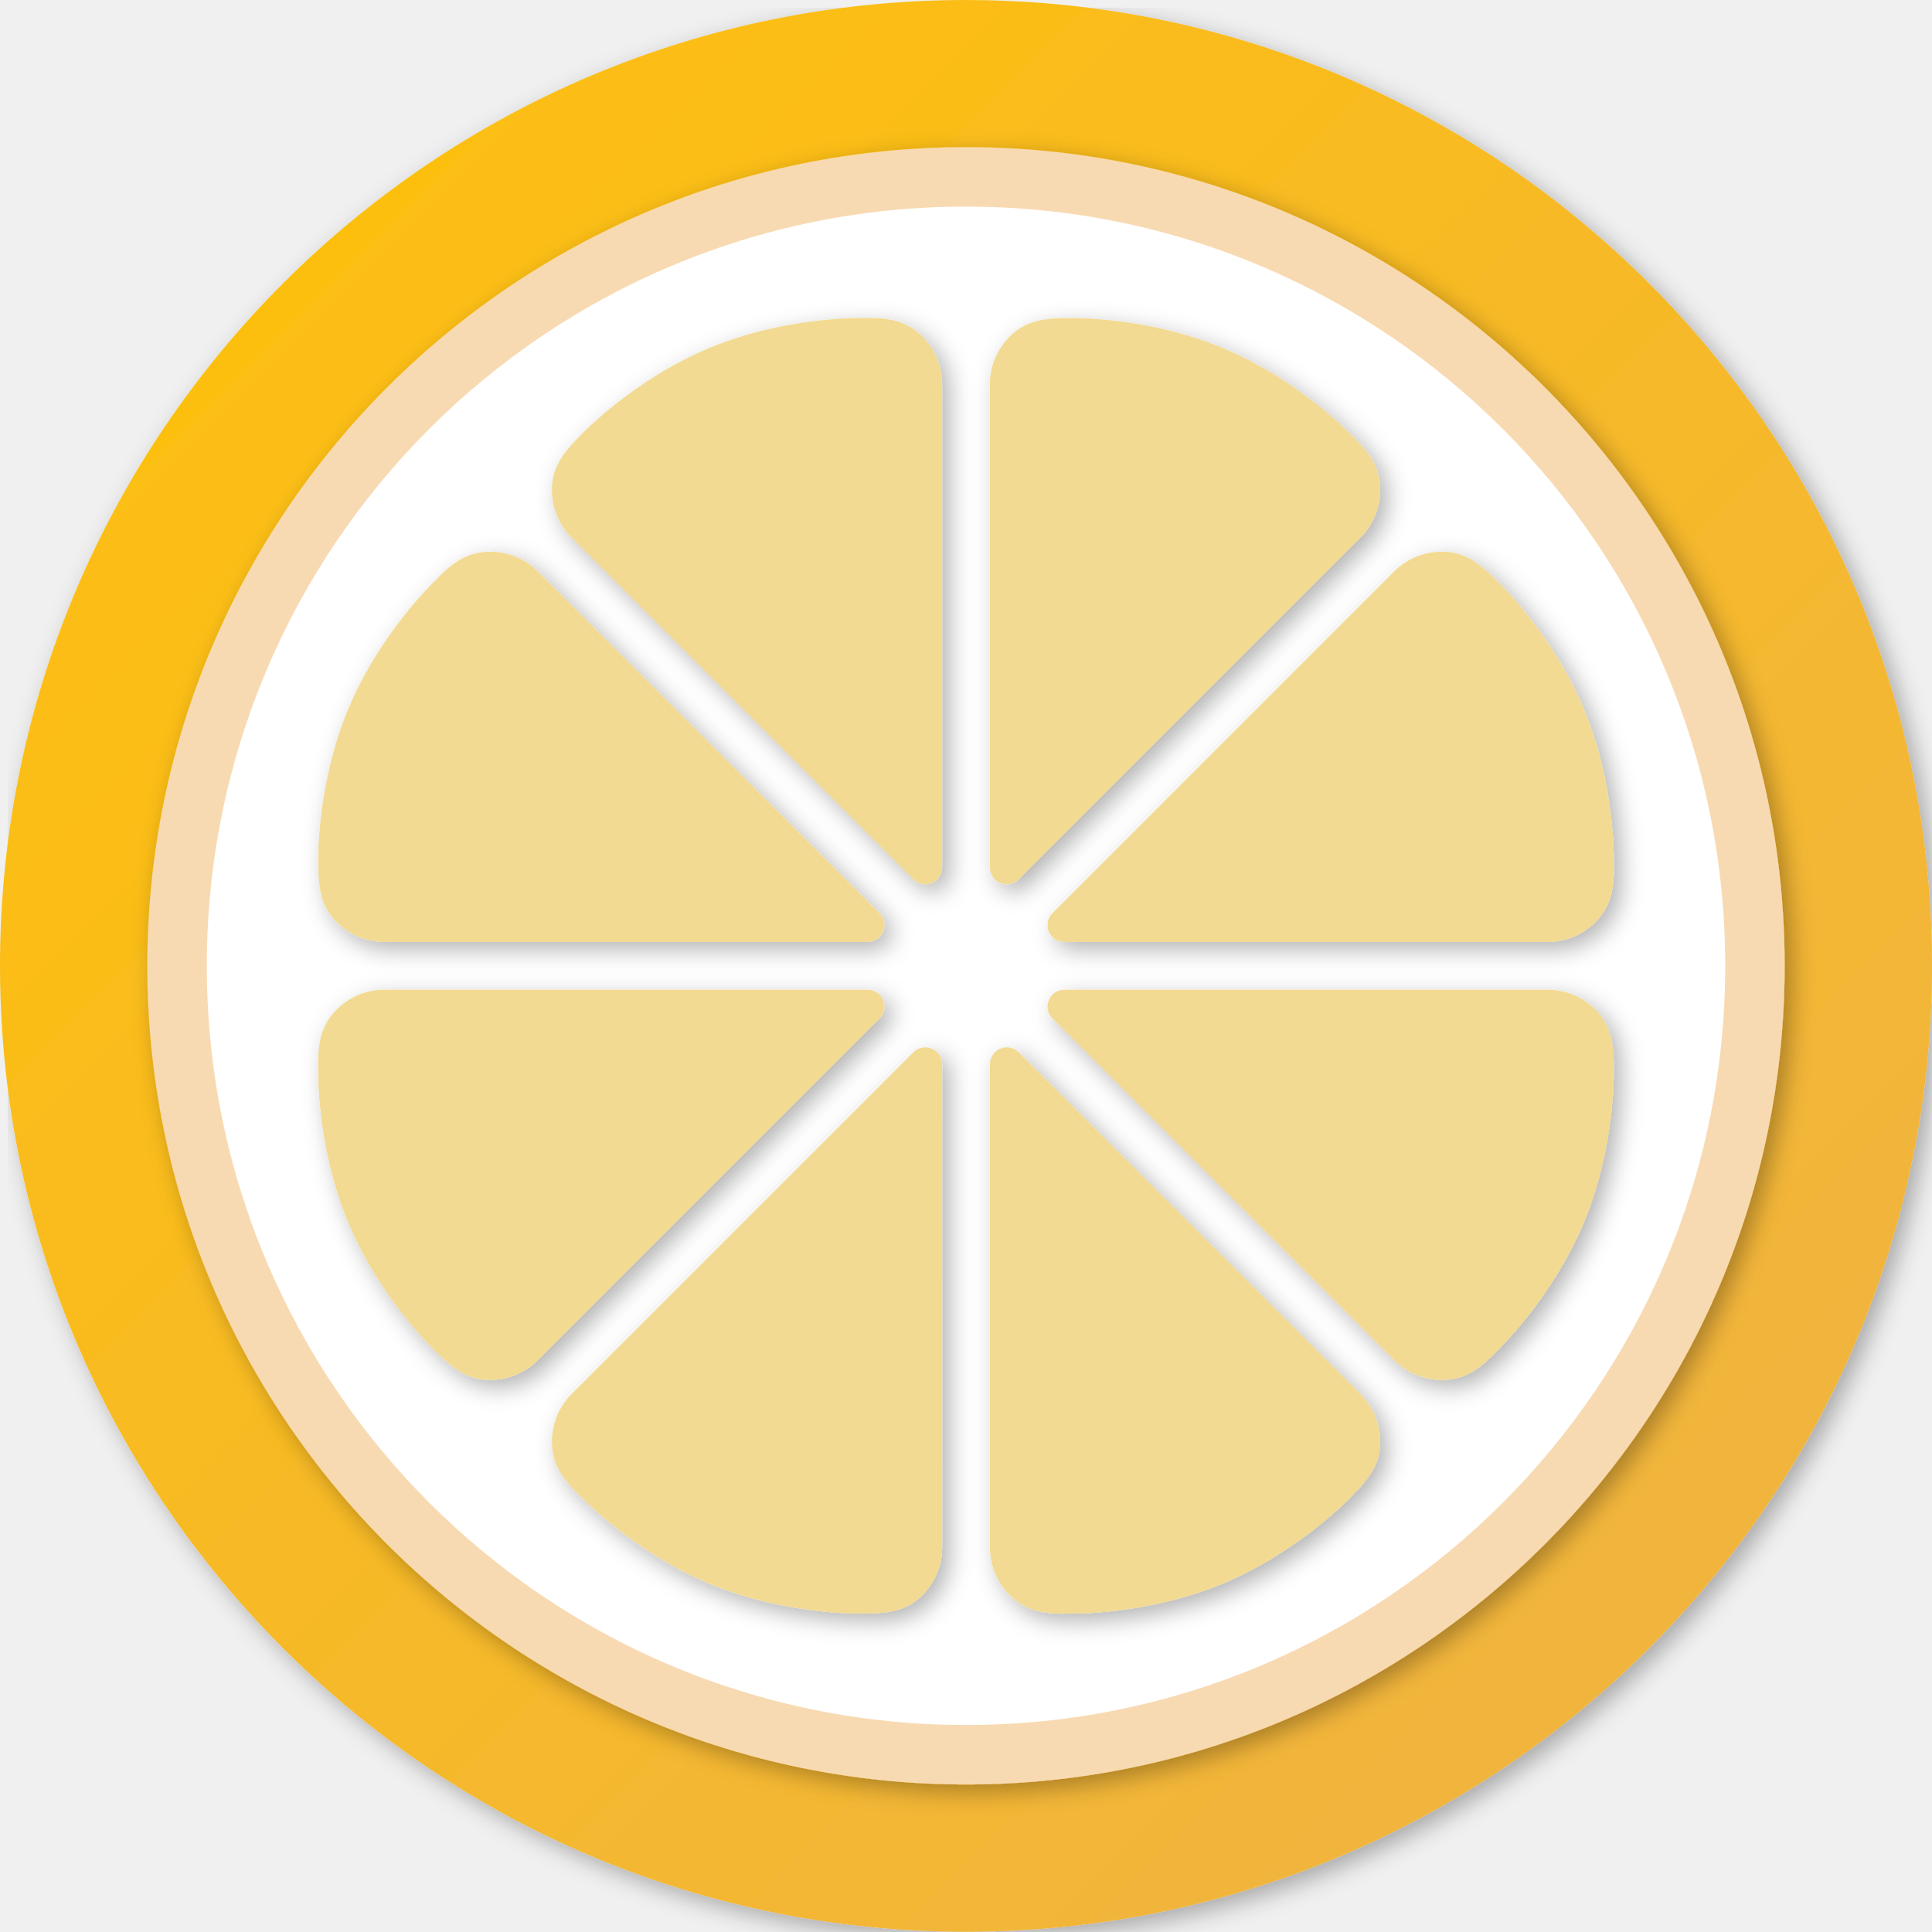
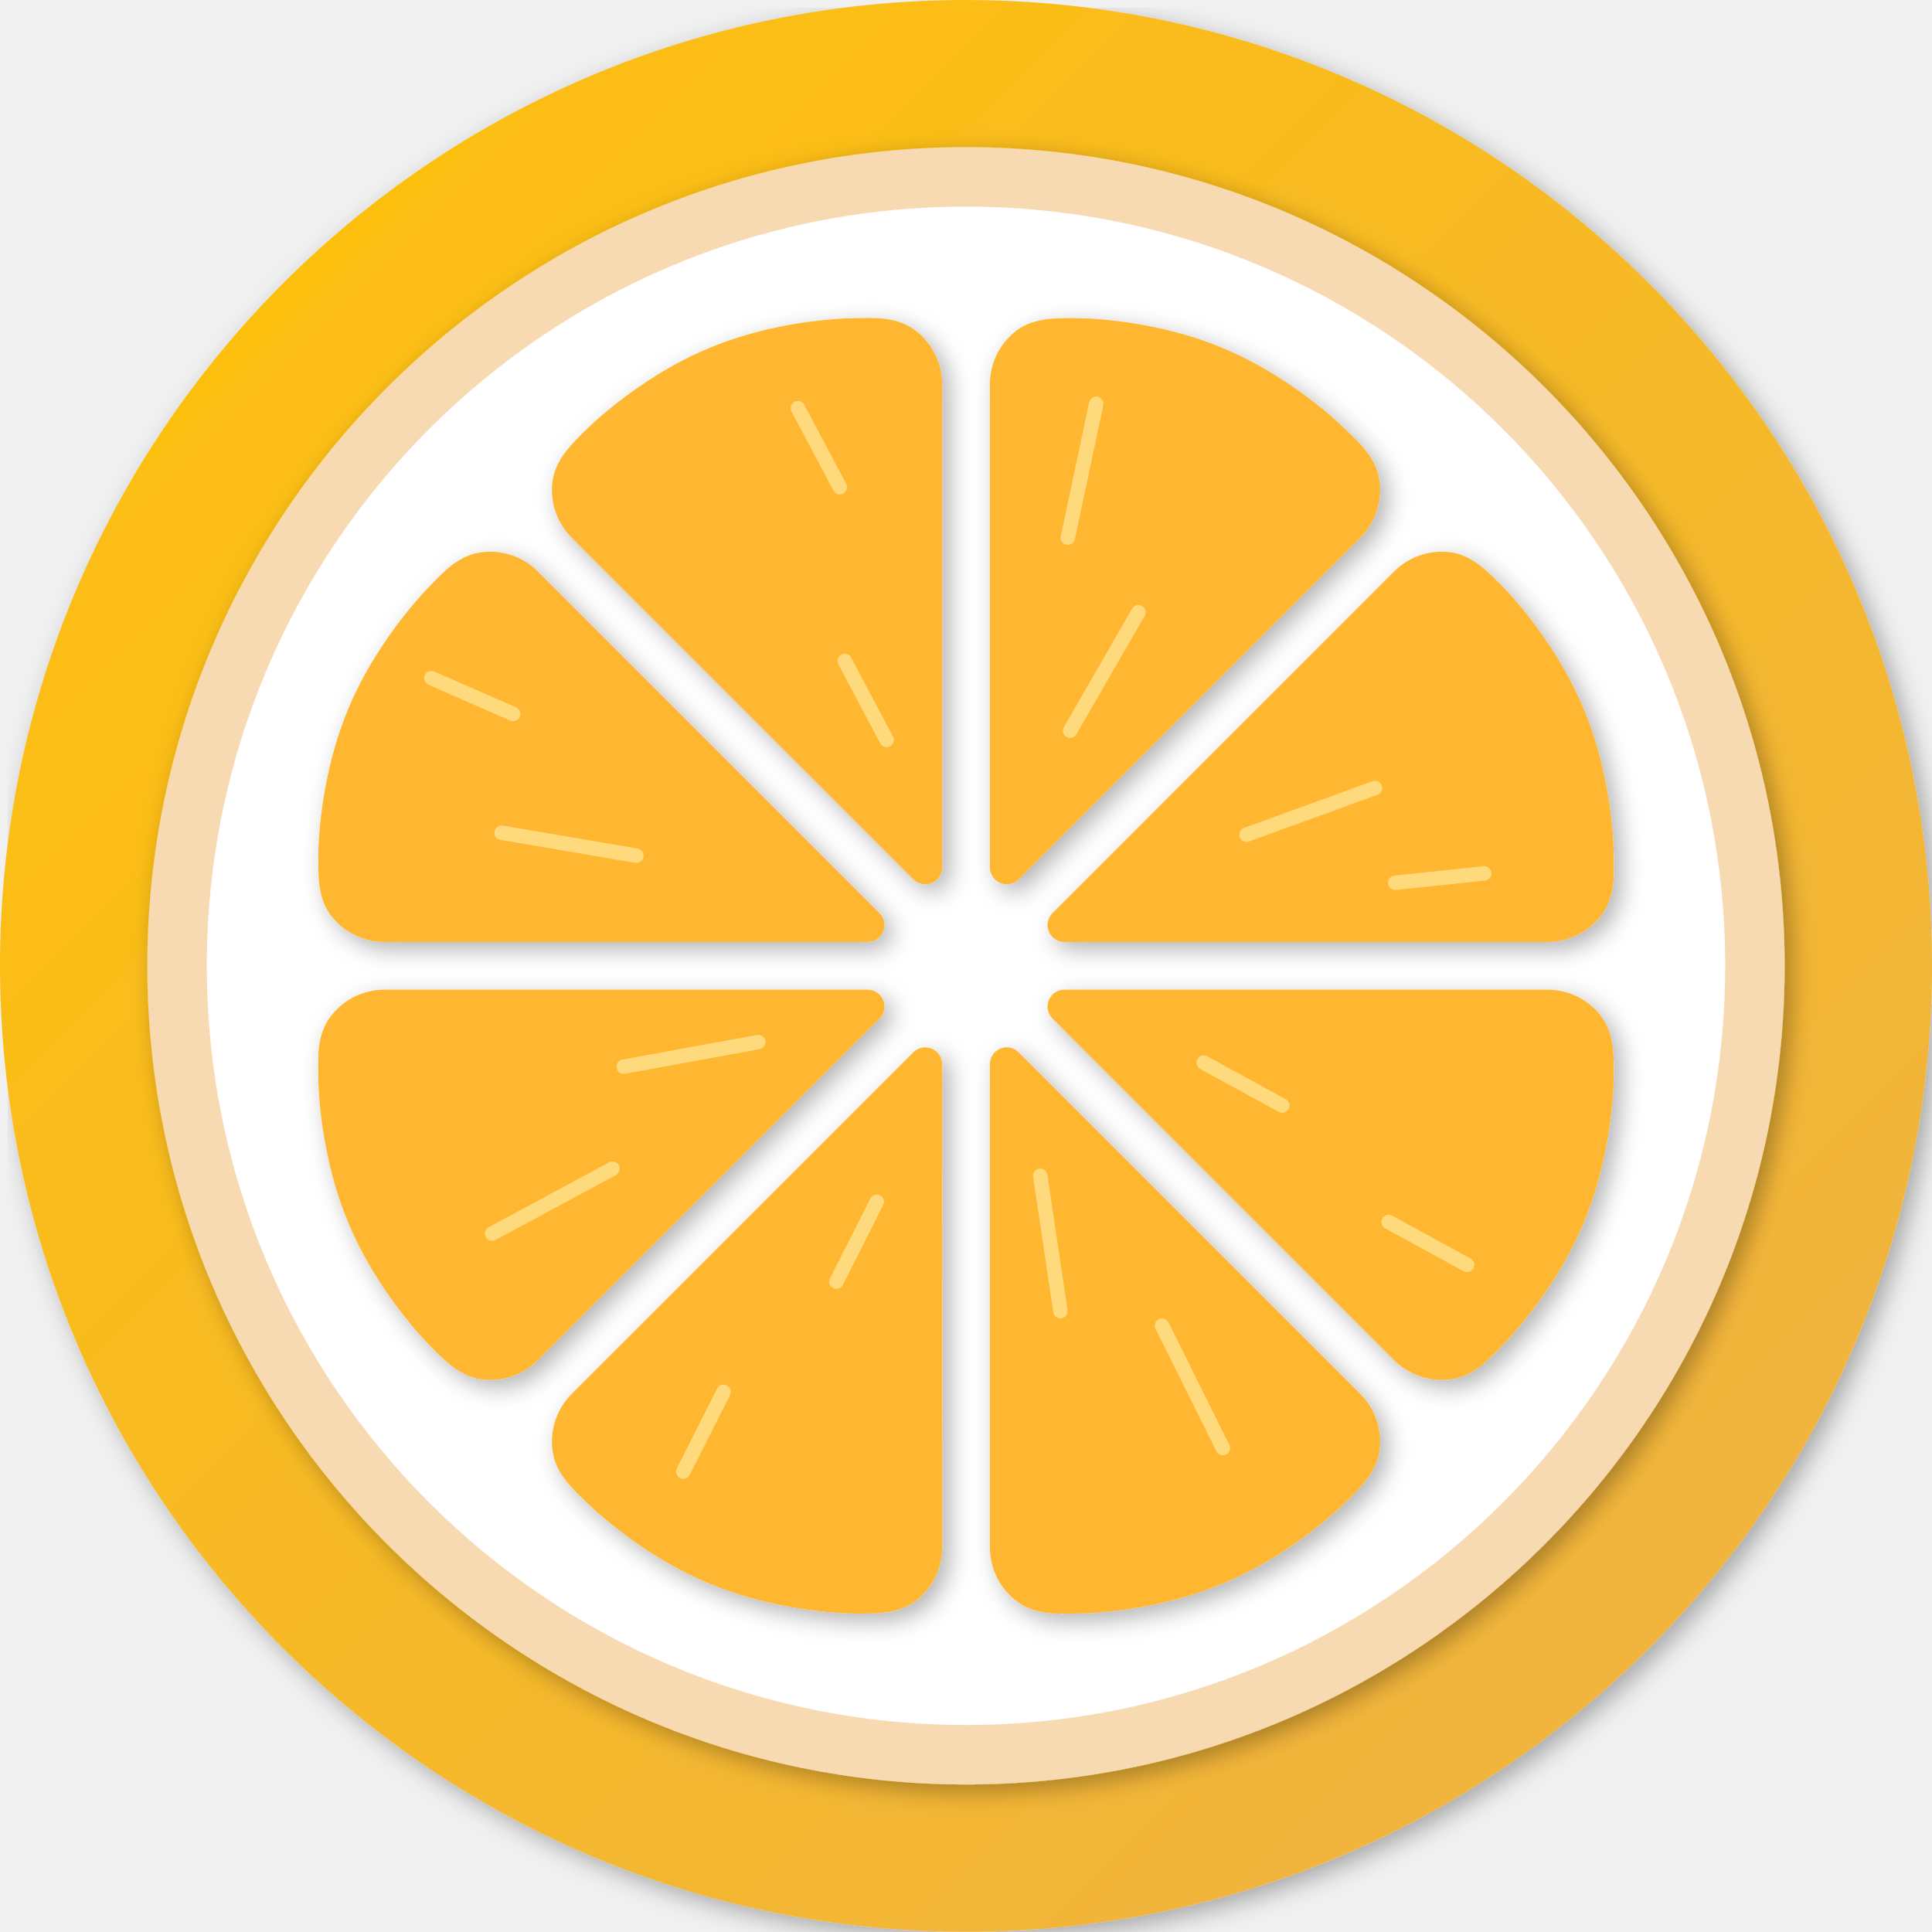
- <svg xmlns="http://www.w3.org/2000/svg" height="200px" width="200px" version="1.1" id="_x34_" viewBox="0 0 512 512" xml:space="preserve" fill="#000000" transform="matrix(1, 0, 0, 1, 0, 0)">
+ <svg xmlns="http://www.w3.org/2000/svg" height="512px" width="512px" version="1.1" id="_x34_" viewBox="0 0 512 512" xml:space="preserve" fill="#000000" transform="matrix(1, 0, 0, 1, 0, 0)">
  <defs>
    <linearGradient id="outerGradient" x1="0%" y1="0%" x2="100%" y2="100%">
      <stop offset="0%" style="stop-color:#FFC107;stop-opacity:1" />
      <stop offset="100%" style="stop-color:#EEB248;stop-opacity:1" />
    </linearGradient>
    <filter id="shadow" x="-20%" y="-20%" width="140%" height="140%">
      <feGaussianBlur in="SourceAlpha" stdDeviation="3" />
      <feOffset dx="2" dy="2" result="offsetblur" />
      <feComponentTransfer>
        <feFuncA type="linear" slope="0.3" />
      </feComponentTransfer>
      <feMerge>
        <feMergeNode />
        <feMergeNode in="SourceGraphic" />
      </feMerge>
    </filter>
  </defs>
  <g id="SVGRepo_bgCarrier" stroke-width="0" />
  <g id="SVGRepo_tracerCarrier" stroke-linecap="round" stroke-linejoin="round" />
  <g id="SVGRepo_iconCarrier">
    <g>
      <g>
        <path style="fill:url(#outerGradient);filter:url(#shadow);" d="M512,255.964c0,141.118-114.845,255.964-256.037,255.964c-46.451,0-90.116-12.475-127.688-34.197 c-38.967-22.529-71.549-55.112-94.078-94.078C12.475,346.079,0,302.416,0,255.964C0,114.773,114.845,0,255.963,0 c59.148,0,113.673,20.107,157.042,53.864C429.81,67,445,82.117,458.063,98.922C491.893,142.292,512,196.816,512,255.964z">
        </path>
        <path style="fill:#F8DAB2;filter:url(#shadow);" d="M255.993,472.906c-119.622,0-216.945-97.327-216.945-216.956 c0-119.629,97.323-216.956,216.945-216.956c119.636,0,216.956,97.327,216.956,216.956 C472.949,375.579,375.629,472.906,255.993,472.906z">
        </path>
        <path style="fill:#FFFFFF;" d="M457.197,255.95c0,111.115-90.075,201.193-201.204,201.193 c-111.109,0-201.183-90.078-201.183-201.193S144.884,54.756,255.993,54.756C367.122,54.756,457.197,144.835,457.197,255.95z">
        </path>
        <g>
          <g>
-             <path style="fill:#F3DA92;filter:url(#shadow);" d="M151.492,369.409c-3.776,3.776-5.662,9.04-5.145,14.358c0.509,5.314,3.504,9.03,7.804,13.104 c0,0,13.867,14.533,34.005,22.875c20.138,8.342,40.218,7.865,40.218,7.865c5.561,0.011,10.663-0.343,14.784-3.74 c4.128-3.397,6.514-8.453,6.514-13.795l-0.007-128.053c0-1.81-1.082-3.436-2.752-4.128c-1.67-0.688-3.591-0.308-4.866,0.967 L151.492,369.409z">
+             <path style="fill:#FFB730;filter:url(#shadow);" d="M151.492,369.409c-3.776,3.776-5.662,9.04-5.145,14.358c0.509,5.314,3.504,9.03,7.804,13.104 c0,0,13.867,14.533,34.005,22.875c20.138,8.342,40.218,7.865,40.218,7.865c5.561,0.011,10.663-0.343,14.784-3.74 c4.128-3.397,6.514-8.453,6.514-13.795l-0.007-128.053c0-1.81-1.082-3.436-2.752-4.128c-1.67-0.688-3.591-0.308-4.866,0.967 L151.492,369.409z">
            </path>
-             <path style="fill:#F3DA92;filter:url(#shadow);" d="M360.508,142.488c3.776-3.776,5.661-9.036,5.16-14.354c-0.523-5.314-3.512-9.03-7.819-13.104 c0,0-13.859-14.537-33.997-22.875c-20.137-8.345-40.225-7.865-40.225-7.865c-5.561-0.011-10.663,0.343-14.785,3.74 c-4.121,3.397-6.507,8.453-6.507,13.796v128.053c0,1.806,1.09,3.437,2.759,4.128c1.663,0.688,3.583,0.308,4.866-0.967 L360.508,142.488z">
+             <path style="fill:#FFB730;filter:url(#shadow);" d="M360.508,142.488c3.776-3.776,5.661-9.036,5.16-14.354c-0.523-5.314-3.512-9.03-7.819-13.104 c0,0-13.859-14.537-33.997-22.875c-20.137-8.345-40.225-7.865-40.225-7.865c-5.561-0.011-10.663,0.343-14.785,3.74 c-4.121,3.397-6.507,8.453-6.507,13.796v128.053c0,1.806,1.09,3.437,2.759,4.128c1.663,0.688,3.583,0.308,4.866-0.967 L360.508,142.488z">
            </path>
          </g>
          <g>
-             <path style="fill:#F3DA92;filter:url(#shadow);" d="M101.875,262.281c-5.346,0-10.398,2.383-13.792,6.508c-3.401,4.124-3.906,8.865-3.748,14.795 c0,0-0.481,20.076,7.862,40.214c8.345,20.134,22.889,33.997,22.889,33.997c3.924,3.938,7.776,7.295,13.097,7.811 c5.31,0.516,10.581-1.372,14.35-5.149l90.562-90.551c1.276-1.279,1.656-3.196,0.961-4.87c-0.688-1.666-2.314-2.756-4.128-2.756 H101.875z">
+             <path style="fill:#FFB730;filter:url(#shadow);" d="M101.875,262.281c-5.346,0-10.398,2.383-13.792,6.508c-3.401,4.124-3.906,8.865-3.748,14.795 c0,0-0.481,20.076,7.862,40.214c8.345,20.134,22.889,33.997,22.889,33.997c3.924,3.938,7.776,7.295,13.097,7.811 c5.31,0.516,10.581-1.372,14.35-5.149l90.562-90.551c1.276-1.279,1.656-3.196,0.961-4.87c-0.688-1.666-2.314-2.756-4.128-2.756 H101.875z">
            </path>
-             <path style="fill:#F3DA92;filter:url(#shadow);" d="M410.128,249.619c5.339,0,10.405-2.39,13.788-6.508c3.397-4.132,3.913-8.865,3.748-14.795 c0,0,0.48-20.076-7.862-40.214c-8.349-20.137-22.882-33.994-22.882-33.994c-3.92-3.941-7.783-7.302-13.108-7.815 c-5.31-0.516-10.578,1.372-14.361,5.149l-90.54,90.552c-1.275,1.272-1.663,3.196-0.967,4.87 c0.688,1.666,2.329,2.756,4.128,2.756H410.128z">
+             <path style="fill:#FFB730;filter:url(#shadow);" d="M410.128,249.619c5.339,0,10.405-2.39,13.788-6.508c3.397-4.132,3.913-8.865,3.748-14.795 c0,0,0.48-20.076-7.862-40.214c-8.349-20.137-22.882-33.994-22.882-33.994c-3.92-3.941-7.783-7.302-13.108-7.815 c-5.31-0.516-10.578,1.372-14.361,5.149l-90.54,90.552c-1.275,1.272-1.663,3.196-0.967,4.87 c0.688,1.666,2.329,2.756,4.128,2.756H410.128z">
            </path>
          </g>
          <g>
-             <path style="fill:#F3DA92;filter:url(#shadow);" d="M142.534,151.442c-3.769-3.78-9.04-5.665-14.35-5.149c-5.321,0.512-9.026,3.508-13.097,7.811 c0,0-14.544,13.86-22.889,33.994c-8.342,20.141-7.862,40.217-7.862,40.217c0,5.565,0.347,10.664,3.748,14.795 c3.393,4.118,8.446,6.508,13.792,6.508h128.053c1.813,0,3.44-1.09,4.128-2.759c0.695-1.67,0.316-3.594-0.967-4.866 L142.534,151.442z">
+             <path style="fill:#FFB730;filter:url(#shadow);" d="M142.534,151.442c-3.769-3.78-9.04-5.665-14.35-5.149c-5.321,0.512-9.026,3.508-13.097,7.811 c0,0-14.544,13.86-22.889,33.994c-8.342,20.141-7.862,40.217-7.862,40.217c0,5.565,0.347,10.664,3.748,14.795 c3.393,4.118,8.446,6.508,13.792,6.508h128.053c1.813,0,3.44-1.09,4.128-2.759c0.695-1.67,0.316-3.594-0.967-4.866 L142.534,151.442z">
            </path>
-             <path style="fill:#F3DA92;filter:url(#shadow);" d="M369.451,360.458c3.784,3.773,9.051,5.665,14.361,5.149c5.325-0.516,9.037-3.508,13.108-7.815 c0,0,14.533-13.86,22.882-33.997c8.342-20.134,7.862-40.211,7.862-40.211c0.007-5.565-0.351-10.671-3.748-14.795 c-3.383-4.125-8.449-6.511-13.788-6.511l-128.057,0.004c-1.799,0-3.433,1.09-4.128,2.756c-0.696,1.67-0.316,3.591,0.967,4.87 L369.451,360.458z">
+             <path style="fill:#FFB730;filter:url(#shadow);" d="M369.451,360.458c3.784,3.773,9.051,5.665,14.361,5.149c5.325-0.516,9.037-3.508,13.108-7.815 c0,0,14.533-13.86,22.882-33.997c8.342-20.134,7.862-40.211,7.862-40.211c0.007-5.565-0.351-10.671-3.748-14.795 c-3.383-4.125-8.449-6.511-13.788-6.511l-128.057,0.004c-1.799,0-3.433,1.09-4.128,2.756c-0.696,1.67-0.316,3.591,0.967,4.87 L369.451,360.458z">
            </path>
          </g>
          <g>
-             <path style="fill:#F3DA92;filter:url(#shadow);" d="M249.665,101.822c0.007-5.339-2.38-10.395-6.508-13.796c-4.12-3.397-8.85-3.902-14.784-3.74 c0,0-20.08-0.481-40.218,7.858c-20.137,8.345-34.005,22.886-34.005,22.886c-3.934,3.924-7.295,7.783-7.804,13.1 c-0.517,5.321,1.369,10.581,5.145,14.358l90.555,90.544c1.275,1.283,3.196,1.659,4.866,0.971 c1.669-0.688,2.752-2.322,2.752-4.124V101.822z">
+             <path style="fill:#FFB730;filter:url(#shadow);" d="M249.665,101.822c0.007-5.339-2.38-10.395-6.508-13.796c-4.12-3.397-8.85-3.902-14.784-3.74 c0,0-20.08-0.481-40.218,7.858c-20.137,8.345-34.005,22.886-34.005,22.886c-3.934,3.924-7.295,7.783-7.804,13.1 c-0.517,5.321,1.369,10.581,5.145,14.358l90.555,90.544c1.275,1.283,3.196,1.659,4.866,0.971 c1.669-0.688,2.752-2.322,2.752-4.124V101.822z">
            </path>
-             <path style="fill:#F3DA92;filter:url(#shadow);" d="M262.335,410.075c0,5.342,2.386,10.398,6.507,13.795c4.121,3.393,8.865,3.906,14.785,3.74 c0,0,20.087,0.477,40.225-7.865c20.138-8.342,33.997-22.875,33.997-22.875c3.942-3.931,7.296-7.79,7.819-13.108 c0.501-5.314-1.383-10.578-5.16-14.354l-90.548-90.552c-1.283-1.272-3.203-1.659-4.866-0.967 c-1.669,0.691-2.759,2.318-2.759,4.128V410.075z">
+             <path style="fill:#FFB730;filter:url(#shadow);" d="M262.335,410.075c0,5.342,2.386,10.398,6.507,13.795c4.121,3.393,8.865,3.906,14.785,3.74 c0,0,20.087,0.477,40.225-7.865c20.138-8.342,33.997-22.875,33.997-22.875c3.942-3.931,7.296-7.79,7.819-13.108 c0.501-5.314-1.383-10.578-5.16-14.354l-90.548-90.552c-1.283-1.272-3.203-1.659-4.866-0.967 c-1.669,0.691-2.759,2.318-2.759,4.128V410.075z">
            </path>
          </g>
+         </g>
+         <g>
+           <path style="fill:#FFDA7D;" d="M168.965,224.875c1.042,0.177,1.743,1.168,1.566,2.209l0,0c-0.177,1.042-1.166,1.745-2.209,1.568 l-35.718-6.087c-1.042-0.177-1.741-1.168-1.566-2.21l0,0c0.179-1.041,1.168-1.743,2.21-1.565L168.965,224.875z">
+           </path>
+           <path style="fill:#FFDA7D;" d="M285.26,194.599c-0.527,0.918-1.698,1.23-2.614,0.705l0,0c-0.916-0.527-1.233-1.701-0.705-2.617 l18.085-31.395c0.527-0.916,1.701-1.23,2.618-0.702l0,0c0.914,0.527,1.228,1.698,0.701,2.614L285.26,194.599z">
+           </path>
+           <path style="fill:#FFDA7D;" d="M284.865,142.868c-0.218,1.038-1.235,1.696-2.268,1.478l0,0c-1.034-0.218-1.698-1.237-1.478-2.27 l7.516-35.445c0.222-1.034,1.239-1.694,2.27-1.476l0,0c1.031,0.22,1.696,1.237,1.474,2.27L284.865,142.868z">
+           </path>
+           <path style="fill:#FFDA7D;" d="M136.817,187.48c0.957,0.455,1.362,1.598,0.91,2.553l0,0c-0.455,0.954-1.598,1.362-2.55,0.909 l-21.7-9.505c-0.957-0.453-1.362-1.598-0.908-2.553l0,0c0.455-0.953,1.595-1.361,2.55-0.908L136.817,187.48z">
+           </path>
+           <path style="fill:#FFDA7D;" d="M236.683,195.251c0.466,0.95,0.075,2.098-0.874,2.563l0,0c-0.949,0.468-2.098,0.075-2.563-0.874 l-11.094-20.934c-0.468-0.949-0.07-2.095,0.878-2.563l0,0c0.949-0.463,2.094-0.075,2.559,0.876L236.683,195.251z">
+           </path>
+           <path style="fill:#FFDA7D;" d="M224.263,128.252c0.466,0.95,0.075,2.098-0.874,2.563l0,0c-0.949,0.468-2.098,0.077-2.561-0.874 l-11.094-20.934c-0.468-0.949-0.073-2.098,0.876-2.565l0,0c0.949-0.463,2.095-0.073,2.561,0.876L224.263,128.252z">
+           </path>
+           <path style="fill:#FFDA7D;" d="M330.985,223.003c-0.995,0.362-2.094-0.152-2.454-1.145l0,0c-0.362-0.993,0.152-2.094,1.147-2.454 l34.054-12.371c0.993-0.362,2.091,0.154,2.454,1.147l0,0c0.357,0.993-0.154,2.094-1.147,2.454L330.985,223.003z">
+           </path>
+           <path style="fill:#FFDA7D;" d="M273.783,311.894c-0.158-1.049,0.562-2.021,1.609-2.178l0,0c1.045-0.156,2.021,0.568,2.178,1.613 l5.339,35.836c0.156,1.046-0.568,2.021-1.614,2.176l0,0c-1.045,0.154-2.018-0.568-2.174-1.61L273.783,311.894z">
+           </path>
+           <path style="fill:#FFDA7D;" d="M306.23,352.18c-0.474-0.946-0.086-2.095,0.856-2.565l0,0c0.946-0.472,2.095-0.088,2.572,0.858 l16.137,32.44c0.47,0.946,0.083,2.098-0.863,2.567l0,0c-0.946,0.47-2.094,0.086-2.567-0.863L306.23,352.18z">
+           </path>
+           <path style="fill:#FFDA7D;" d="M369.901,235.846c-1.058,0.079-1.974-0.714-2.053-1.769l0,0c-0.077-1.055,0.716-1.974,1.769-2.05 l23.563-2.469c1.053-0.079,1.972,0.716,2.05,1.77l0,0c0.075,1.055-0.714,1.972-1.77,2.049L369.901,235.846z">
+           </path>
+           <path style="fill:#FFDA7D;" d="M318.045,283.27c-0.912-0.538-1.216-1.71-0.682-2.622l0,0c0.536-0.912,1.713-1.218,2.622-0.682 l20.786,11.367c0.912,0.534,1.214,1.71,0.675,2.622l0,0c-0.534,0.91-1.706,1.216-2.618,0.682L318.045,283.27z">
+           </path>
+           <path style="fill:#FFDA7D;" d="M367.042,325.496c-0.916-0.536-1.218-1.709-0.682-2.621l0,0c0.532-0.912,1.709-1.22,2.621-0.683 l20.784,11.367c0.914,0.536,1.214,1.71,0.682,2.625l0,0c-0.541,0.908-1.713,1.214-2.621,0.677L367.042,325.496z">
+           </path>
+           <path style="fill:#FFDA7D;" d="M200.608,274.278c1.041-0.192,2.035,0.496,2.23,1.538l0,0c0.188,1.038-0.5,2.038-1.542,2.228 l-35.644,6.513c-1.038,0.19-2.038-0.5-2.228-1.54l0,0c-0.188-1.038,0.5-2.038,1.54-2.226L200.608,274.278z">
+           </path>
+           <path style="fill:#FFDA7D;" d="M161.411,308.035c0.934-0.506,2.091-0.154,2.594,0.771l0,0c0.502,0.931,0.154,2.094-0.775,2.599 l-31.893,17.192c-0.934,0.5-2.094,0.152-2.595-0.779l0,0c-0.502-0.931-0.156-2.091,0.775-2.594L161.411,308.035z">
+           </path>
+           <path style="fill:#FFDA7D;" d="M230.667,317.575c0.506-0.929,1.67-1.271,2.599-0.767l0,0c0.931,0.504,1.275,1.67,0.767,2.598 l-10.679,21.15c-0.504,0.929-1.67,1.269-2.602,0.762l0,0c-0.927-0.504-1.271-1.666-0.765-2.595L230.667,317.575z">
+           </path>
+           <path style="fill:#FFDA7D;" d="M190.075,367.932c0.506-0.931,1.666-1.271,2.595-0.767l0,0c0.931,0.502,1.275,1.668,0.767,2.597 l-10.677,21.147c-0.506,0.931-1.67,1.269-2.602,0.767l0,0c-0.925-0.508-1.269-1.67-0.762-2.595L190.075,367.932z">
+           </path>
        </g>
      </g>
    </g>
  </g>
</svg>
